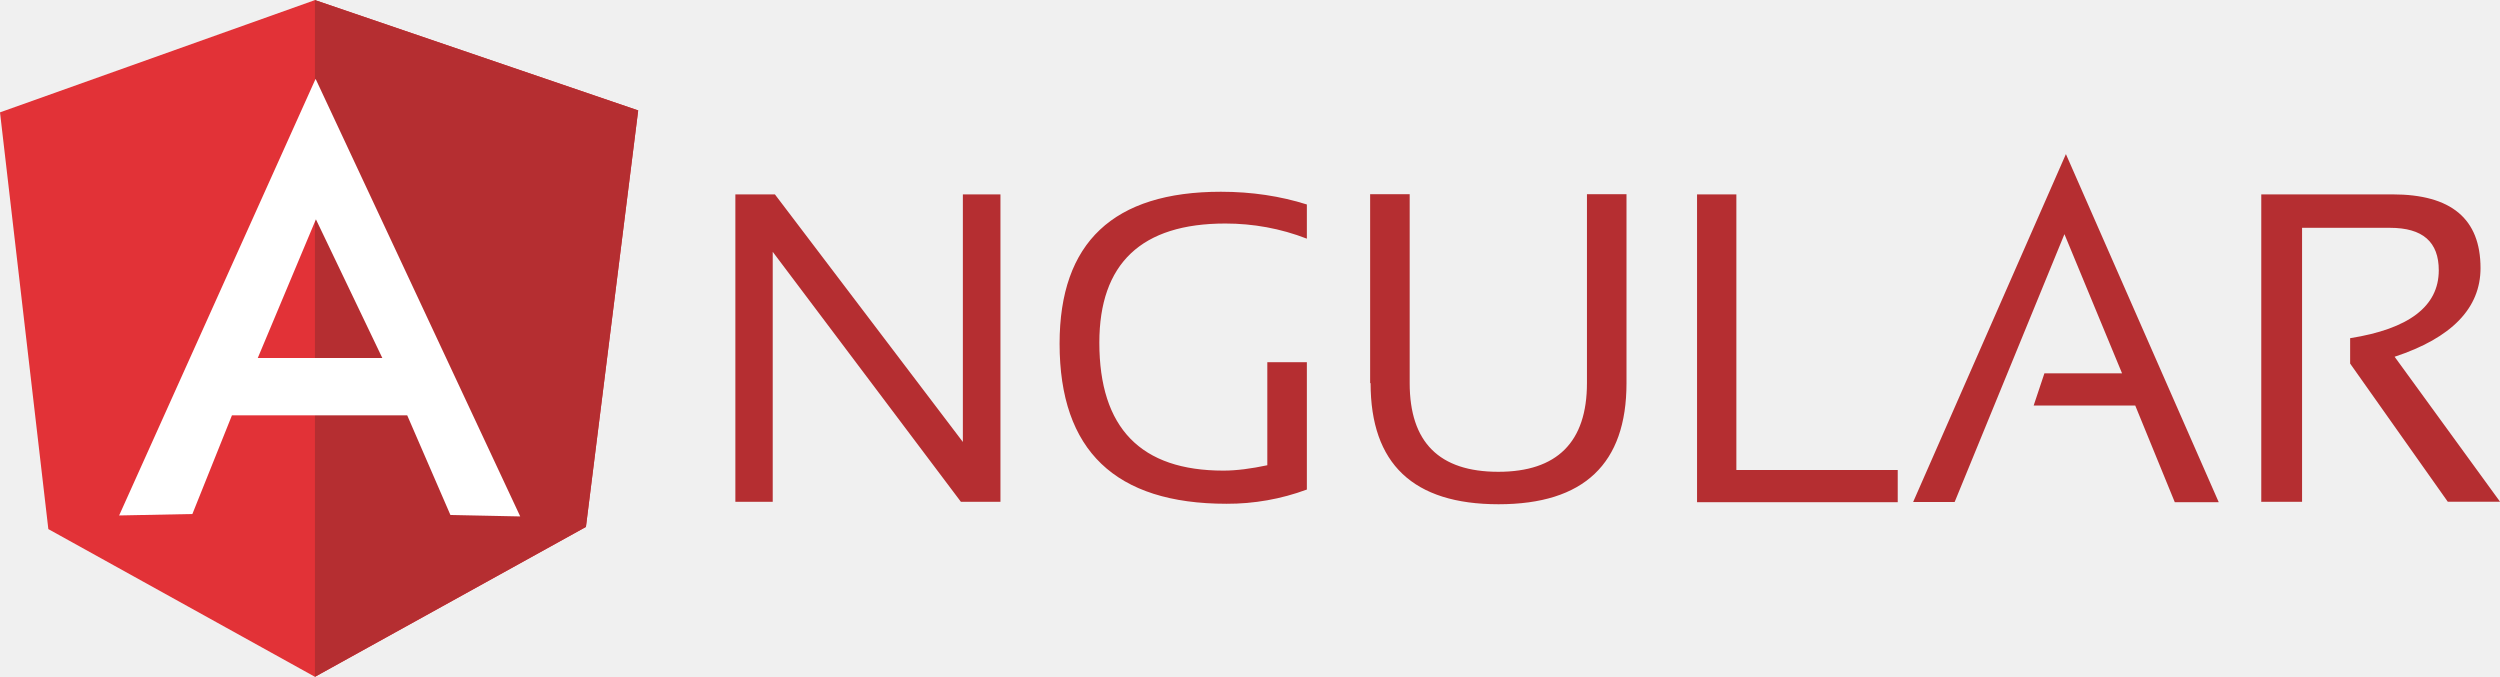
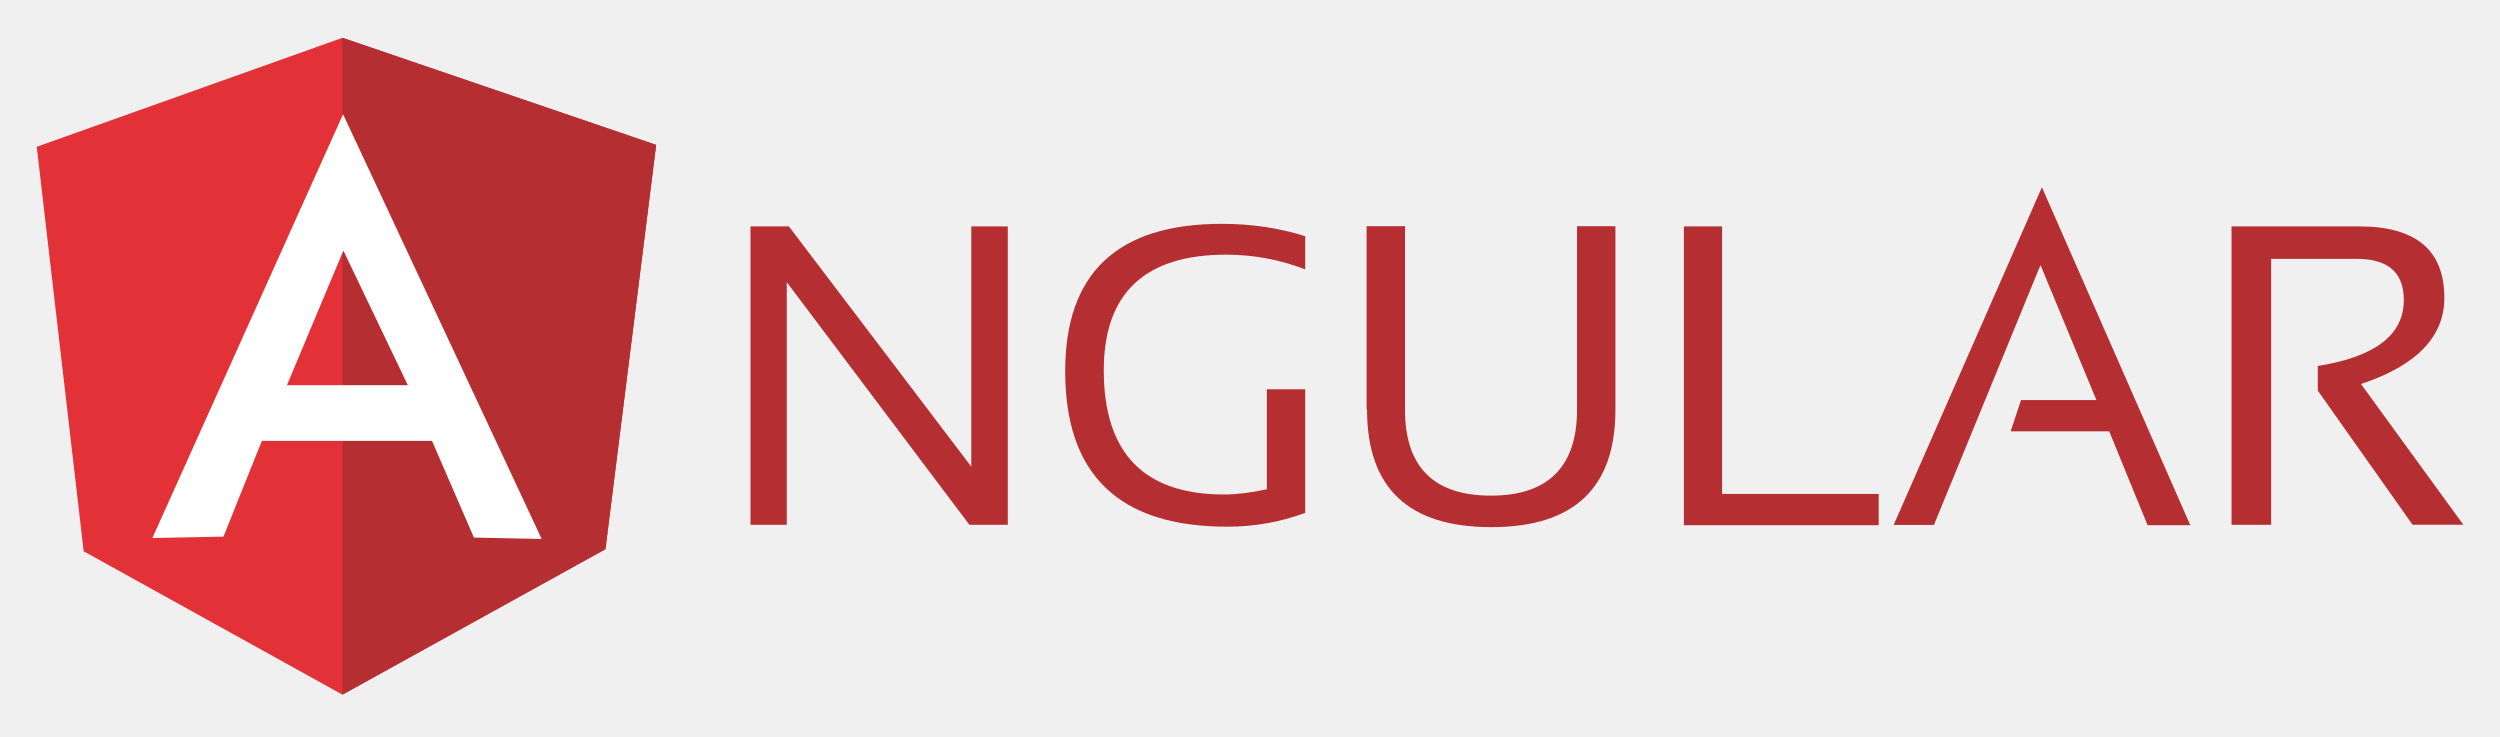
- <svg xmlns="http://www.w3.org/2000/svg" viewBox="5 15.22 110 29.78">
+ <svg xmlns="http://www.w3.org/2000/svg" viewBox="3.334 13.51 113.332 33.376">
  <path d="M37.356 37.3V23.773h1.74l8.27 10.893V23.773h1.654V37.3h-1.74L39 26.3v11h-1.654zm25.137-.537a10.05 10.05 0 0 1-3.523.623c-4.898 0-7.348-2.342-7.348-7.047 0-4.447 2.363-6.682 7.1-6.682 1.354 0 2.62.193 3.78.56v1.504c-1.16-.45-2.363-.666-3.588-.666-3.695 0-5.543 1.762-5.543 5.242 0 3.76 1.826 5.63 5.457 5.63.58 0 1.225-.086 1.934-.236v-4.533h1.74v5.607zm2.793-4.684v-8.314h1.74v8.314c0 2.6 1.3 3.9 3.9 3.9 2.578 0 3.9-1.3 3.9-3.9v-8.314h1.74v8.314c0 3.545-1.87 5.328-5.63 5.328s-5.63-1.783-5.63-5.328zM81.4 23.773V35.9h7.1v1.418h-8.83V23.773h1.74zm9.604 13.535h-1.826L95.9 22l6.725 15.318h-1.934l-1.74-4.254h-4.47l.473-1.418h3.416l-2.535-6.123L91 37.318zm13.492 0V23.773h5.78c2.578 0 3.867 1.074 3.867 3.244 0 1.762-1.268 3.072-3.78 3.9l4.64 6.38h-2.3l-4.297-6.08V30.1c2.578-.408 3.9-1.396 3.9-2.986 0-1.246-.7-1.87-2.148-1.87h-3.867V37.3h-1.783z" fill="#b52e31" />
  <path d="M5 20.164l13.857-4.94 14.223 4.855-2.3 18.326L18.857 45l-11.73-6.5L5 20.164z" fill="#e23237" />
  <path d="M33.08 20.078l-14.223-4.855V45l11.924-6.596 2.3-18.326z" fill="#b52e31" />
  <path d="M18.88 18.703L10.242 37.9l3.223-.064 1.74-4.34h7.713l1.9 4.383 3.072.064-9.002-19.25zm.02 6.166l2.922 6.102h-5.48l2.558-6.1z" fill="#fff" />
</svg>
